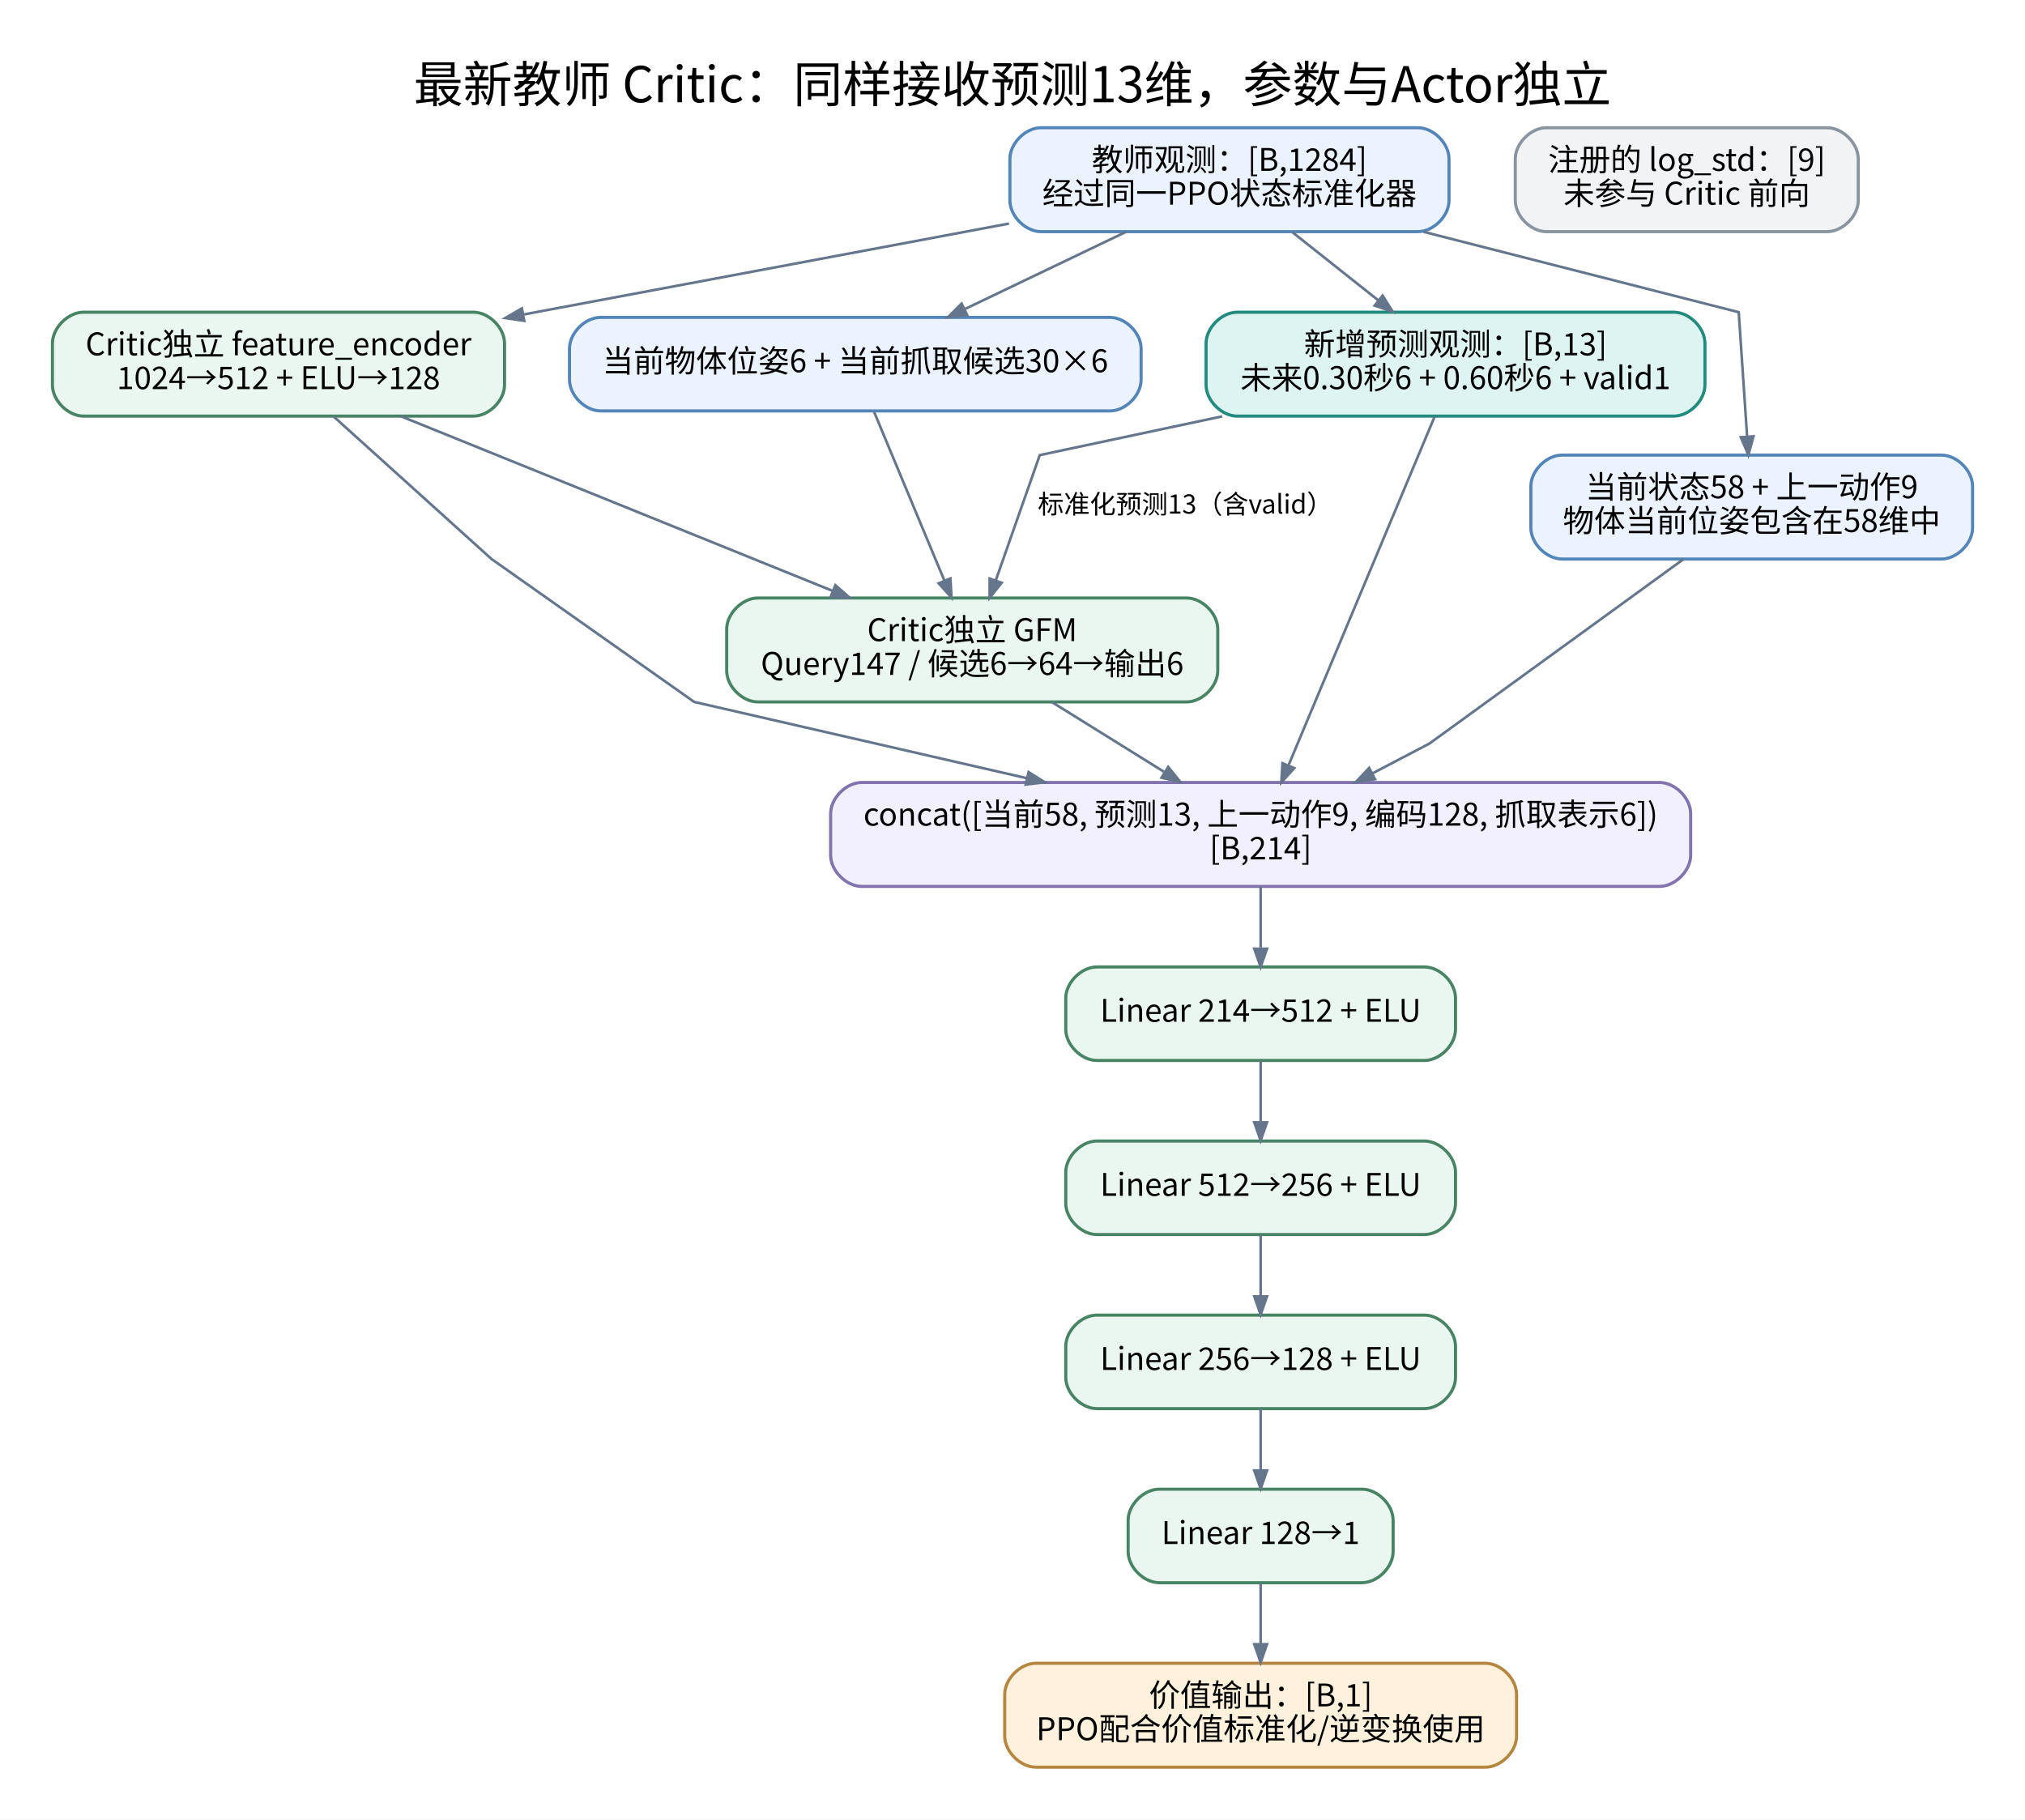
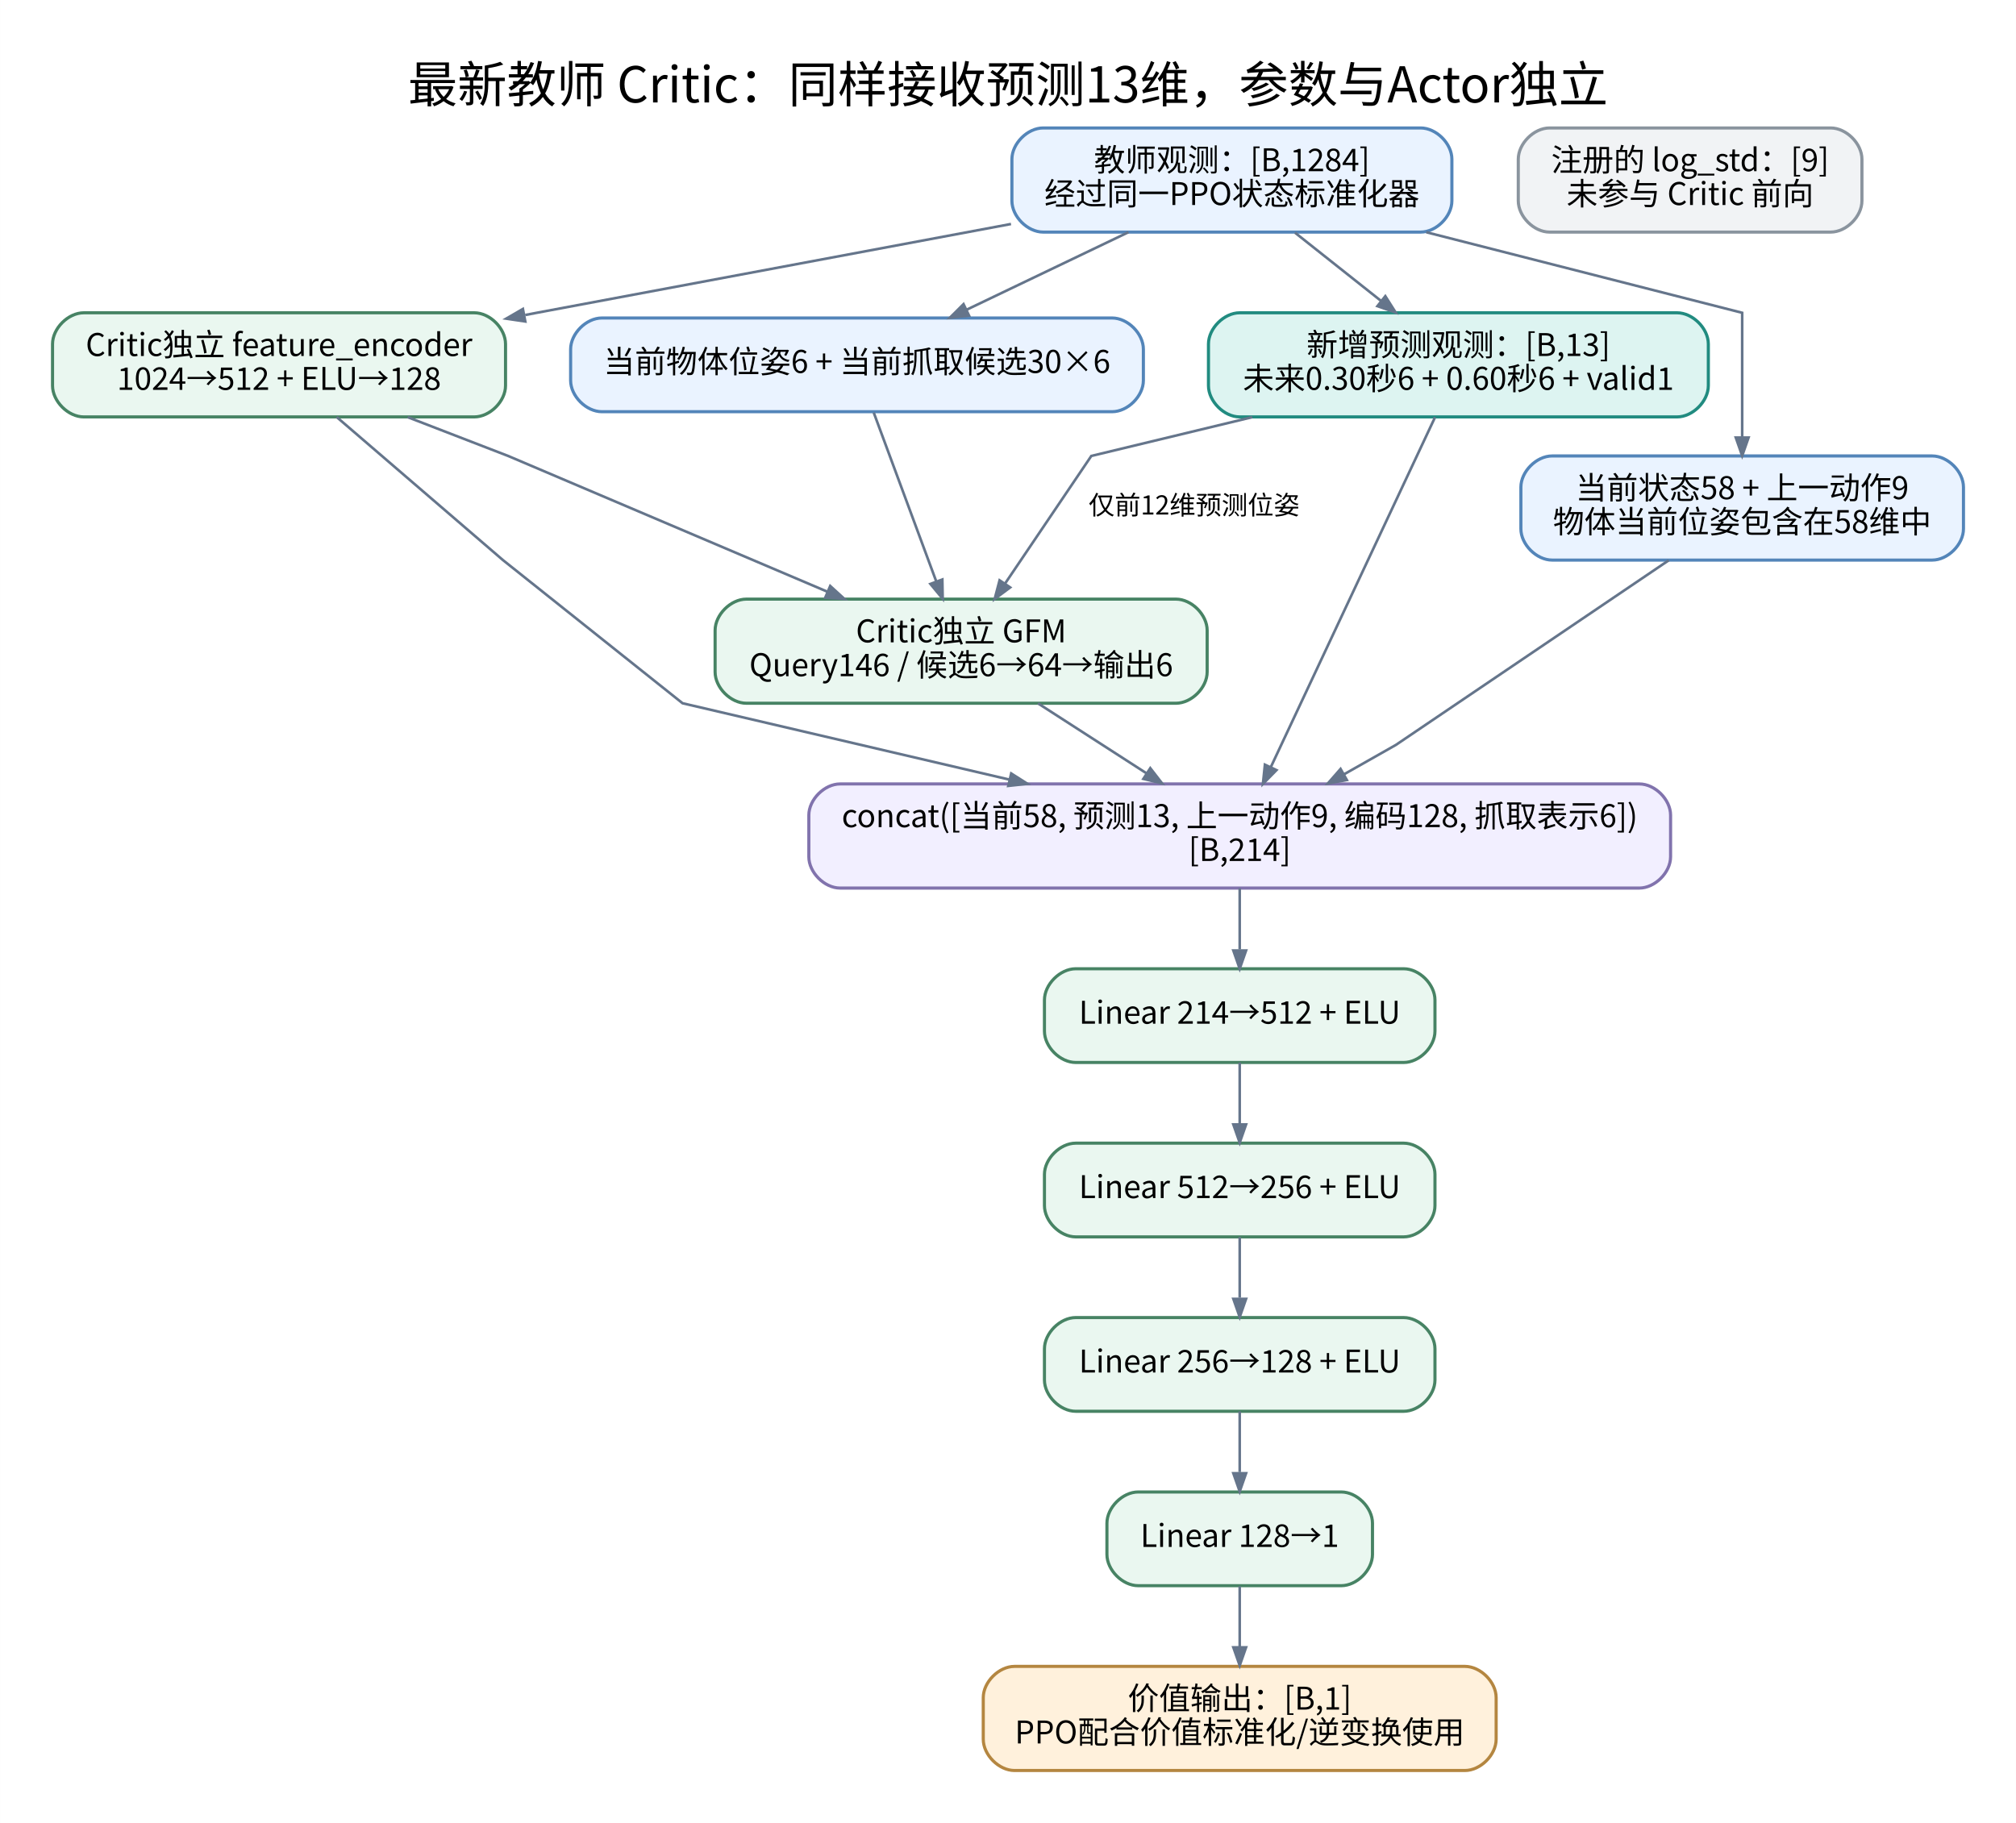
- <svg xmlns="http://www.w3.org/2000/svg" width="779pt" height="700pt" viewBox="0.00 0.00 779.32 700.32">
+ <svg xmlns="http://www.w3.org/2000/svg" width="774pt" height="700pt" viewBox="0.00 0.00 774.32 700.32">
  <g id="graph0" class="graph" transform="scale(1 1) rotate(0) translate(20.16 680.16)">
-     <polygon fill="white" stroke="transparent" points="-20.16,20.16 -20.16,-680.16 759.16,-680.16 759.16,20.16 -20.16,20.16" />
-     <text text-anchor="middle" x="369.5" y="-640.8" font-family="Noto Sans CJK SC" font-size="19.00">最新教师 Critic：同样接收预测13维，参数与Actor独立</text>
+     <polygon fill="white" stroke="transparent" points="-20.16,20.16 -20.16,-680.16 754.16,-680.16 754.16,20.16 -20.16,20.16" />
+     <text text-anchor="middle" x="367" y="-640.8" font-family="Noto Sans CJK SC" font-size="19.00">最新教师 Critic：同样接收预测13维，参数与Actor独立</text>
    <g id="node1" class="node">
      <path fill="#eaf3ff" stroke="#5385b9" stroke-width="1.2" d="M525.5,-631C525.5,-631 380.5,-631 380.5,-631 374.5,-631 368.5,-625 368.5,-619 368.5,-619 368.5,-603 368.5,-603 368.5,-597 374.5,-591 380.5,-591 380.5,-591 525.5,-591 525.5,-591 531.5,-591 537.5,-597 537.5,-603 537.5,-603 537.5,-619 537.5,-619 537.5,-625 531.5,-631 525.5,-631" />
      <text text-anchor="middle" x="453" y="-614.4" font-family="Noto Sans CJK SC" font-size="12.00">教师观测：[B,1284]</text>
      <text text-anchor="middle" x="453" y="-601.4" font-family="Noto Sans CJK SC" font-size="12.00">经过同一PPO状态标准化器</text>
    </g>
    <g id="node2" class="node">
      <path fill="#eaf7f0" stroke="#478364" stroke-width="1.2" d="M162,-560C162,-560 12,-560 12,-560 6,-560 0,-554 0,-548 0,-548 0,-532 0,-532 0,-526 6,-520 12,-520 12,-520 162,-520 162,-520 168,-520 174,-526 174,-532 174,-532 174,-548 174,-548 174,-554 168,-560 162,-560" />
      <text text-anchor="middle" x="87" y="-543.4" font-family="Noto Sans CJK SC" font-size="12.00">Critic独立 feature_encoder</text>
      <text text-anchor="middle" x="87" y="-530.4" font-family="Noto Sans CJK SC" font-size="12.00">1024→512 + ELU→128</text>
    </g>
    <g id="edge1" class="edge">
      <path fill="none" stroke="#65758b" d="M368.15,-594.11C289.97,-579.47 186,-560 186,-560 186,-560 184.39,-559.69 181.58,-559.15" />
      <polygon fill="#65758b" stroke="#65758b" points="181.59,-556.66 174.25,-557.75 180.67,-561.47 181.59,-556.66" />
    </g>
    <g id="node3" class="node">
      <path fill="#eaf3ff" stroke="#5385b9" stroke-width="1.2" d="M407,-558C407,-558 211,-558 211,-558 205,-558 199,-552 199,-546 199,-546 199,-534 199,-534 199,-528 205,-522 211,-522 211,-522 407,-522 407,-522 413,-522 419,-528 419,-534 419,-534 419,-546 419,-546 419,-552 413,-558 407,-558" />
      <text text-anchor="middle" x="309" y="-536.9" font-family="Noto Sans CJK SC" font-size="12.00">当前物体位姿6 + 当前抓取候选30×6</text>
    </g>
    <g id="edge2" class="edge">
      <path fill="none" stroke="#65758b" d="M413.27,-590.96C393.97,-581.72 370.78,-570.6 351.17,-561.21" />
      <polygon fill="#65758b" stroke="#65758b" points="352.04,-558.91 344.67,-558.09 349.92,-563.32 352.04,-558.91" />
    </g>
    <g id="node5" class="node">
-       <path fill="#eaf3ff" stroke="#5385b9" stroke-width="1.2" d="M727,-505C727,-505 581,-505 581,-505 575,-505 569,-499 569,-493 569,-493 569,-477 569,-477 569,-471 575,-465 581,-465 581,-465 727,-465 727,-465 733,-465 739,-471 739,-477 739,-477 739,-493 739,-493 739,-499 733,-505 727,-505" />
-       <text text-anchor="middle" x="654" y="-488.4" font-family="Noto Sans CJK SC" font-size="12.00">当前状态58 + 上一动作9</text>
-       <text text-anchor="middle" x="654" y="-475.4" font-family="Noto Sans CJK SC" font-size="12.00">物体当前位姿包含在58维中</text>
+       <path fill="#eaf3ff" stroke="#5385b9" stroke-width="1.2" d="M722,-505C722,-505 576,-505 576,-505 570,-505 564,-499 564,-493 564,-493 564,-477 564,-477 564,-471 570,-465 576,-465 576,-465 722,-465 722,-465 728,-465 734,-471 734,-477 734,-477 734,-493 734,-493 734,-499 728,-505 722,-505" />
+       <text text-anchor="middle" x="649" y="-488.4" font-family="Noto Sans CJK SC" font-size="12.00">当前状态58 + 上一动作9</text>
+       <text text-anchor="middle" x="649" y="-475.4" font-family="Noto Sans CJK SC" font-size="12.00">物体当前位姿包含在58维中</text>
    </g>
    <g id="edge3" class="edge">
-       <path fill="none" stroke="#65758b" d="M527.66,-590.95C583.05,-576.82 649,-560 649,-560 649,-560 650.79,-533.58 652.22,-512.31" />
-       <polygon fill="#65758b" stroke="#65758b" points="654.68,-512.21 652.71,-505.06 649.8,-511.88 654.68,-512.21" />
+       <path fill="none" stroke="#65758b" d="M527.66,-590.95C583.05,-576.82 649,-560 649,-560 649,-560 649,-533.58 649,-512.31" />
+       <polygon fill="#65758b" stroke="#65758b" points="651.45,-512.06 649,-505.06 646.55,-512.06 651.45,-512.06" />
    </g>
    <g id="node6" class="node">
      <path fill="#ddf4f1" stroke="#218b80" stroke-width="1.2" d="M624,-560C624,-560 456,-560 456,-560 450,-560 444,-554 444,-548 444,-548 444,-532 444,-532 444,-526 450,-520 456,-520 456,-520 624,-520 624,-520 630,-520 636,-526 636,-532 636,-532 636,-548 636,-548 636,-554 630,-560 624,-560" />
      <text text-anchor="middle" x="540" y="-543.4" font-family="Noto Sans CJK SC" font-size="12.00">新增预测观测：[B,13]</text>
      <text text-anchor="middle" x="540" y="-530.4" font-family="Noto Sans CJK SC" font-size="12.00">未来0.30秒6 + 0.60秒6 + valid1</text>
    </g>
    <g id="edge4" class="edge">
      <path fill="none" stroke="#65758b" d="M477.23,-590.78C487.51,-582.63 499.58,-573.05 510.38,-564.49" />
      <polygon fill="#65758b" stroke="#65758b" points="511.93,-566.39 515.9,-560.12 508.89,-562.55 511.93,-566.39" />
    </g>
    <g id="node4" class="node">
-       <path fill="#eaf7f0" stroke="#478364" stroke-width="1.2" d="M436.5,-450C436.5,-450 271.5,-450 271.5,-450 265.5,-450 259.5,-444 259.5,-438 259.5,-438 259.5,-422 259.5,-422 259.5,-416 265.5,-410 271.5,-410 271.5,-410 436.5,-410 436.5,-410 442.5,-410 448.5,-416 448.5,-422 448.5,-422 448.5,-438 448.5,-438 448.5,-444 442.5,-450 436.5,-450" />
-       <text text-anchor="middle" x="354" y="-433.4" font-family="Noto Sans CJK SC" font-size="12.00">Critic独立 GFM</text>
-       <text text-anchor="middle" x="354" y="-420.4" font-family="Noto Sans CJK SC" font-size="12.00">Query147 / 候选6→64→输出6</text>
+       <path fill="#eaf7f0" stroke="#478364" stroke-width="1.2" d="M431.5,-450C431.5,-450 266.5,-450 266.5,-450 260.5,-450 254.5,-444 254.5,-438 254.5,-438 254.5,-422 254.5,-422 254.5,-416 260.5,-410 266.5,-410 266.5,-410 431.5,-410 431.5,-410 437.5,-410 443.5,-416 443.5,-422 443.5,-422 443.5,-438 443.5,-438 443.5,-444 437.5,-450 431.5,-450" />
+       <text text-anchor="middle" x="349" y="-433.4" font-family="Noto Sans CJK SC" font-size="12.00">Critic独立 GFM</text>
+       <text text-anchor="middle" x="349" y="-420.4" font-family="Noto Sans CJK SC" font-size="12.00">Query146 / 候选6→64→输出6</text>
    </g>
    <g id="edge7" class="edge">
-       <path fill="none" stroke="#65758b" d="M134.12,-519.94C180.59,-501.14 251.53,-472.45 300.19,-452.77" />
-       <polygon fill="#65758b" stroke="#65758b" points="301.33,-454.95 306.9,-450.05 299.5,-450.4 301.33,-454.95" />
+       <path fill="none" stroke="#65758b" d="M136.4,-519.91C156.46,-512.16 175,-505 175,-505 175,-505 246.4,-474.64 297.72,-452.81" />
+       <polygon fill="#65758b" stroke="#65758b" points="298.71,-455.05 304.19,-450.06 296.79,-450.54 298.71,-455.05" />
    </g>
    <g id="node7" class="node">
-       <path fill="#f2efff" stroke="#8173ad" stroke-width="1.2" d="M618.5,-379C618.5,-379 311.5,-379 311.5,-379 305.5,-379 299.5,-373 299.5,-367 299.5,-367 299.5,-351 299.5,-351 299.5,-345 305.5,-339 311.5,-339 311.5,-339 618.5,-339 618.5,-339 624.5,-339 630.5,-345 630.5,-351 630.5,-351 630.5,-367 630.5,-367 630.5,-373 624.5,-379 618.5,-379" />
-       <text text-anchor="middle" x="465" y="-362.4" font-family="Noto Sans CJK SC" font-size="12.00">concat([当前58, 预测13, 上一动作9, 编码128, 抓取表示6])</text>
-       <text text-anchor="middle" x="465" y="-349.4" font-family="Noto Sans CJK SC" font-size="12.00">[B,214]</text>
+       <path fill="#f2efff" stroke="#8173ad" stroke-width="1.2" d="M609.5,-379C609.5,-379 302.5,-379 302.5,-379 296.5,-379 290.5,-373 290.5,-367 290.5,-367 290.5,-351 290.5,-351 290.5,-345 296.5,-339 302.5,-339 302.5,-339 609.5,-339 609.5,-339 615.5,-339 621.5,-345 621.5,-351 621.5,-351 621.5,-367 621.5,-367 621.5,-373 615.5,-379 609.5,-379" />
+       <text text-anchor="middle" x="456" y="-362.4" font-family="Noto Sans CJK SC" font-size="12.00">concat([当前58, 预测13, 上一动作9, 编码128, 抓取表示6])</text>
+       <text text-anchor="middle" x="456" y="-349.4" font-family="Noto Sans CJK SC" font-size="12.00">[B,214]</text>
    </g>
    <g id="edge10" class="edge">
-       <path fill="none" stroke="#65758b" d="M108.12,-519.94C132.41,-498.02 169,-465 169,-465 169,-465 247,-410 247,-410 247,-410 315.01,-394.4 375.06,-380.63" />
-       <polygon fill="#65758b" stroke="#65758b" points="375.69,-383 381.96,-379.05 374.59,-378.22 375.69,-383" />
+       <path fill="none" stroke="#65758b" d="M109.15,-519.94C134.63,-498.02 173,-465 173,-465 173,-465 242,-410 242,-410 242,-410 308.49,-394.46 367.35,-380.71" />
+       <polygon fill="#65758b" stroke="#65758b" points="368.23,-383.02 374.49,-379.05 367.11,-378.25 368.23,-383.02" />
    </g>
    <g id="edge8" class="edge">
-       <path fill="none" stroke="#65758b" d="M316.23,-521.65C323.55,-504.08 334.96,-476.7 343.32,-456.63" />
-       <polygon fill="#65758b" stroke="#65758b" points="345.6,-457.53 346.03,-450.13 341.08,-455.65 345.6,-457.53" />
+       <path fill="none" stroke="#65758b" d="M315.43,-521.65C321.91,-504.15 331.98,-476.94 339.41,-456.89" />
+       <polygon fill="#65758b" stroke="#65758b" points="341.78,-457.54 341.92,-450.13 337.19,-455.84 341.78,-457.54" />
    </g>
    <g id="edge11" class="edge">
-       <path fill="none" stroke="#65758b" d="M384.63,-409.96C397.98,-401.66 413.76,-391.85 427.78,-383.13" />
-       <polygon fill="#65758b" stroke="#65758b" points="429.44,-384.99 434.09,-379.21 426.85,-380.83 429.44,-384.99" />
+       <path fill="none" stroke="#65758b" d="M378.52,-409.96C391.4,-401.66 406.61,-391.85 420.13,-383.13" />
+       <polygon fill="#65758b" stroke="#65758b" points="421.65,-385.07 426.2,-379.21 418.99,-380.95 421.65,-385.07" />
    </g>
    <g id="edge9" class="edge">
-       <path fill="none" stroke="#65758b" d="M627.7,-464.91C591.3,-438.49 530,-394 530,-394 530,-394 520.15,-388.85 508.13,-382.56" />
-       <polygon fill="#65758b" stroke="#65758b" points="509.02,-380.26 501.68,-379.19 506.75,-384.6 509.02,-380.26" />
+       <path fill="none" stroke="#65758b" d="M620.79,-464.91C581.75,-438.49 516,-394 516,-394 516,-394 507.08,-388.94 496.11,-382.73" />
+       <polygon fill="#65758b" stroke="#65758b" points="497.16,-380.51 489.86,-379.19 494.74,-384.77 497.16,-380.51" />
    </g>
    <g id="edge6" class="edge">
-       <path fill="none" stroke="#65758b" d="M450.18,-519.91C413.71,-512.16 380,-505 380,-505 380,-505 370.55,-478.12 363.05,-456.76" />
-       <polygon fill="#65758b" stroke="#65758b" points="365.33,-455.85 360.7,-450.06 360.7,-457.47 365.33,-455.85" />
-       <text text-anchor="middle" x="436" y="-482.5" font-family="Noto Sans CJK SC" font-size="10.00">标准化预测13（含valid）</text>
+       <path fill="none" stroke="#65758b" d="M460.84,-519.91C428.7,-512.16 399,-505 399,-505 399,-505 380.36,-477.41 365.84,-455.93" />
+       <polygon fill="#65758b" stroke="#65758b" points="367.83,-454.49 361.88,-450.06 363.77,-457.23 367.83,-454.49" />
+       <text text-anchor="middle" x="438.5" y="-482.5" font-family="Noto Sans CJK SC" font-size="10.00">仅前12维预测位姿</text>
    </g>
    <g id="edge5" class="edge">
-       <path fill="none" stroke="#65758b" d="M531.97,-519.84C518.44,-487.54 491.07,-422.23 475.84,-385.88" />
-       <polygon fill="#65758b" stroke="#65758b" points="477.93,-384.53 472.97,-379.02 473.41,-386.42 477.93,-384.53" />
+       <path fill="none" stroke="#65758b" d="M531.01,-519.84C515.79,-487.41 484.95,-421.68 467.93,-385.43" />
+       <polygon fill="#65758b" stroke="#65758b" points="470.12,-384.31 464.92,-379.02 465.68,-386.4 470.12,-384.31" />
    </g>
    <g id="node8" class="node">
-       <path fill="#eaf7f0" stroke="#478364" stroke-width="1.2" d="M528,-308C528,-308 402,-308 402,-308 396,-308 390,-302 390,-296 390,-296 390,-284 390,-284 390,-278 396,-272 402,-272 402,-272 528,-272 528,-272 534,-272 540,-278 540,-284 540,-284 540,-296 540,-296 540,-302 534,-308 528,-308" />
-       <text text-anchor="middle" x="465" y="-286.9" font-family="Noto Sans CJK SC" font-size="12.00">Linear 214→512 + ELU</text>
+       <path fill="#eaf7f0" stroke="#478364" stroke-width="1.2" d="M519,-308C519,-308 393,-308 393,-308 387,-308 381,-302 381,-296 381,-296 381,-284 381,-284 381,-278 387,-272 393,-272 393,-272 519,-272 519,-272 525,-272 531,-278 531,-284 531,-284 531,-296 531,-296 531,-302 525,-308 519,-308" />
+       <text text-anchor="middle" x="456" y="-286.9" font-family="Noto Sans CJK SC" font-size="12.00">Linear 214→512 + ELU</text>
    </g>
    <g id="edge12" class="edge">
-       <path fill="none" stroke="#65758b" d="M465,-338.98C465,-331.67 465,-323.22 465,-315.46" />
-       <polygon fill="#65758b" stroke="#65758b" points="467.45,-315.01 465,-308.01 462.55,-315.01 467.45,-315.01" />
+       <path fill="none" stroke="#65758b" d="M456,-338.98C456,-331.67 456,-323.22 456,-315.46" />
+       <polygon fill="#65758b" stroke="#65758b" points="458.45,-315.01 456,-308.01 453.55,-315.01 458.45,-315.01" />
    </g>
    <g id="node9" class="node">
-       <path fill="#eaf7f0" stroke="#478364" stroke-width="1.2" d="M528,-241C528,-241 402,-241 402,-241 396,-241 390,-235 390,-229 390,-229 390,-217 390,-217 390,-211 396,-205 402,-205 402,-205 528,-205 528,-205 534,-205 540,-211 540,-217 540,-217 540,-229 540,-229 540,-235 534,-241 528,-241" />
-       <text text-anchor="middle" x="465" y="-219.9" font-family="Noto Sans CJK SC" font-size="12.00">Linear 512→256 + ELU</text>
+       <path fill="#eaf7f0" stroke="#478364" stroke-width="1.2" d="M519,-241C519,-241 393,-241 393,-241 387,-241 381,-235 381,-229 381,-229 381,-217 381,-217 381,-211 387,-205 393,-205 393,-205 519,-205 519,-205 525,-205 531,-211 531,-217 531,-217 531,-229 531,-229 531,-235 525,-241 519,-241" />
+       <text text-anchor="middle" x="456" y="-219.9" font-family="Noto Sans CJK SC" font-size="12.00">Linear 512→256 + ELU</text>
    </g>
    <g id="edge13" class="edge">
-       <path fill="none" stroke="#65758b" d="M465,-271.92C465,-264.81 465,-256.42 465,-248.66" />
-       <polygon fill="#65758b" stroke="#65758b" points="467.45,-248.19 465,-241.19 462.55,-248.19 467.45,-248.19" />
+       <path fill="none" stroke="#65758b" d="M456,-271.92C456,-264.81 456,-256.42 456,-248.66" />
+       <polygon fill="#65758b" stroke="#65758b" points="458.45,-248.19 456,-241.19 453.55,-248.19 458.45,-248.19" />
    </g>
    <g id="node10" class="node">
-       <path fill="#eaf7f0" stroke="#478364" stroke-width="1.2" d="M528,-174C528,-174 402,-174 402,-174 396,-174 390,-168 390,-162 390,-162 390,-150 390,-150 390,-144 396,-138 402,-138 402,-138 528,-138 528,-138 534,-138 540,-144 540,-150 540,-150 540,-162 540,-162 540,-168 534,-174 528,-174" />
-       <text text-anchor="middle" x="465" y="-152.9" font-family="Noto Sans CJK SC" font-size="12.00">Linear 256→128 + ELU</text>
+       <path fill="#eaf7f0" stroke="#478364" stroke-width="1.2" d="M519,-174C519,-174 393,-174 393,-174 387,-174 381,-168 381,-162 381,-162 381,-150 381,-150 381,-144 387,-138 393,-138 393,-138 519,-138 519,-138 525,-138 531,-144 531,-150 531,-150 531,-162 531,-162 531,-168 525,-174 519,-174" />
+       <text text-anchor="middle" x="456" y="-152.9" font-family="Noto Sans CJK SC" font-size="12.00">Linear 256→128 + ELU</text>
    </g>
    <g id="edge14" class="edge">
-       <path fill="none" stroke="#65758b" d="M465,-204.92C465,-197.81 465,-189.42 465,-181.66" />
-       <polygon fill="#65758b" stroke="#65758b" points="467.45,-181.19 465,-174.19 462.55,-181.19 467.45,-181.19" />
+       <path fill="none" stroke="#65758b" d="M456,-204.92C456,-197.81 456,-189.42 456,-181.66" />
+       <polygon fill="#65758b" stroke="#65758b" points="458.45,-181.19 456,-174.19 453.55,-181.19 458.45,-181.19" />
    </g>
    <g id="node11" class="node">
-       <path fill="#eaf7f0" stroke="#478364" stroke-width="1.2" d="M504,-107C504,-107 426,-107 426,-107 420,-107 414,-101 414,-95 414,-95 414,-83 414,-83 414,-77 420,-71 426,-71 426,-71 504,-71 504,-71 510,-71 516,-77 516,-83 516,-83 516,-95 516,-95 516,-101 510,-107 504,-107" />
-       <text text-anchor="middle" x="465" y="-85.9" font-family="Noto Sans CJK SC" font-size="12.00">Linear 128→1</text>
+       <path fill="#eaf7f0" stroke="#478364" stroke-width="1.2" d="M495,-107C495,-107 417,-107 417,-107 411,-107 405,-101 405,-95 405,-95 405,-83 405,-83 405,-77 411,-71 417,-71 417,-71 495,-71 495,-71 501,-71 507,-77 507,-83 507,-83 507,-95 507,-95 507,-101 501,-107 495,-107" />
+       <text text-anchor="middle" x="456" y="-85.9" font-family="Noto Sans CJK SC" font-size="12.00">Linear 128→1</text>
    </g>
    <g id="edge15" class="edge">
-       <path fill="none" stroke="#65758b" d="M465,-137.92C465,-130.81 465,-122.42 465,-114.66" />
-       <polygon fill="#65758b" stroke="#65758b" points="467.45,-114.19 465,-107.19 462.55,-114.19 467.45,-114.19" />
+       <path fill="none" stroke="#65758b" d="M456,-137.92C456,-130.81 456,-122.42 456,-114.66" />
+       <polygon fill="#65758b" stroke="#65758b" points="458.45,-114.19 456,-107.19 453.55,-114.19 458.45,-114.19" />
    </g>
    <g id="node12" class="node">
-       <path fill="#fff1dc" stroke="#b48640" stroke-width="1.2" d="M551.5,-40C551.5,-40 378.5,-40 378.5,-40 372.5,-40 366.5,-34 366.5,-28 366.5,-28 366.5,-12 366.5,-12 366.5,-6 372.5,0 378.5,0 378.5,0 551.5,0 551.5,0 557.5,0 563.5,-6 563.5,-12 563.5,-12 563.5,-28 563.5,-28 563.5,-34 557.5,-40 551.5,-40" />
-       <text text-anchor="middle" x="465" y="-23.4" font-family="Noto Sans CJK SC" font-size="12.00">价值输出：[B,1]</text>
-       <text text-anchor="middle" x="465" y="-10.4" font-family="Noto Sans CJK SC" font-size="12.00">PPO配合价值标准化/逆变换使用</text>
+       <path fill="#fff1dc" stroke="#b48640" stroke-width="1.2" d="M542.5,-40C542.5,-40 369.5,-40 369.5,-40 363.5,-40 357.5,-34 357.5,-28 357.5,-28 357.5,-12 357.5,-12 357.5,-6 363.5,0 369.5,0 369.5,0 542.5,0 542.5,0 548.5,0 554.5,-6 554.5,-12 554.5,-12 554.5,-28 554.5,-28 554.5,-34 548.5,-40 542.5,-40" />
+       <text text-anchor="middle" x="456" y="-23.4" font-family="Noto Sans CJK SC" font-size="12.00">价值输出：[B,1]</text>
+       <text text-anchor="middle" x="456" y="-10.4" font-family="Noto Sans CJK SC" font-size="12.00">PPO配合价值标准化/逆变换使用</text>
    </g>
    <g id="edge16" class="edge">
-       <path fill="none" stroke="#65758b" d="M465,-70.75C465,-63.62 465,-55.2 465,-47.34" />
-       <polygon fill="#65758b" stroke="#65758b" points="467.45,-47.32 465,-40.32 462.55,-47.32 467.45,-47.32" />
+       <path fill="none" stroke="#65758b" d="M456,-70.75C456,-63.62 456,-55.2 456,-47.34" />
+       <polygon fill="#65758b" stroke="#65758b" points="458.45,-47.32 456,-40.32 453.55,-47.32 458.45,-47.32" />
    </g>
    <g id="node13" class="node">
      <path fill="#f1f3f5" stroke="#8a949e" stroke-width="1.2" d="M683,-631C683,-631 575,-631 575,-631 569,-631 563,-625 563,-619 563,-619 563,-603 563,-603 563,-597 569,-591 575,-591 575,-591 683,-591 683,-591 689,-591 695,-597 695,-603 695,-603 695,-619 695,-619 695,-625 689,-631 683,-631" />
      <text text-anchor="middle" x="629" y="-614.4" font-family="Noto Sans CJK SC" font-size="12.00">注册的 log_std：[9]</text>
      <text text-anchor="middle" x="629" y="-601.4" font-family="Noto Sans CJK SC" font-size="12.00">未参与 Critic 前向</text>
    </g>
  </g>
</svg>
